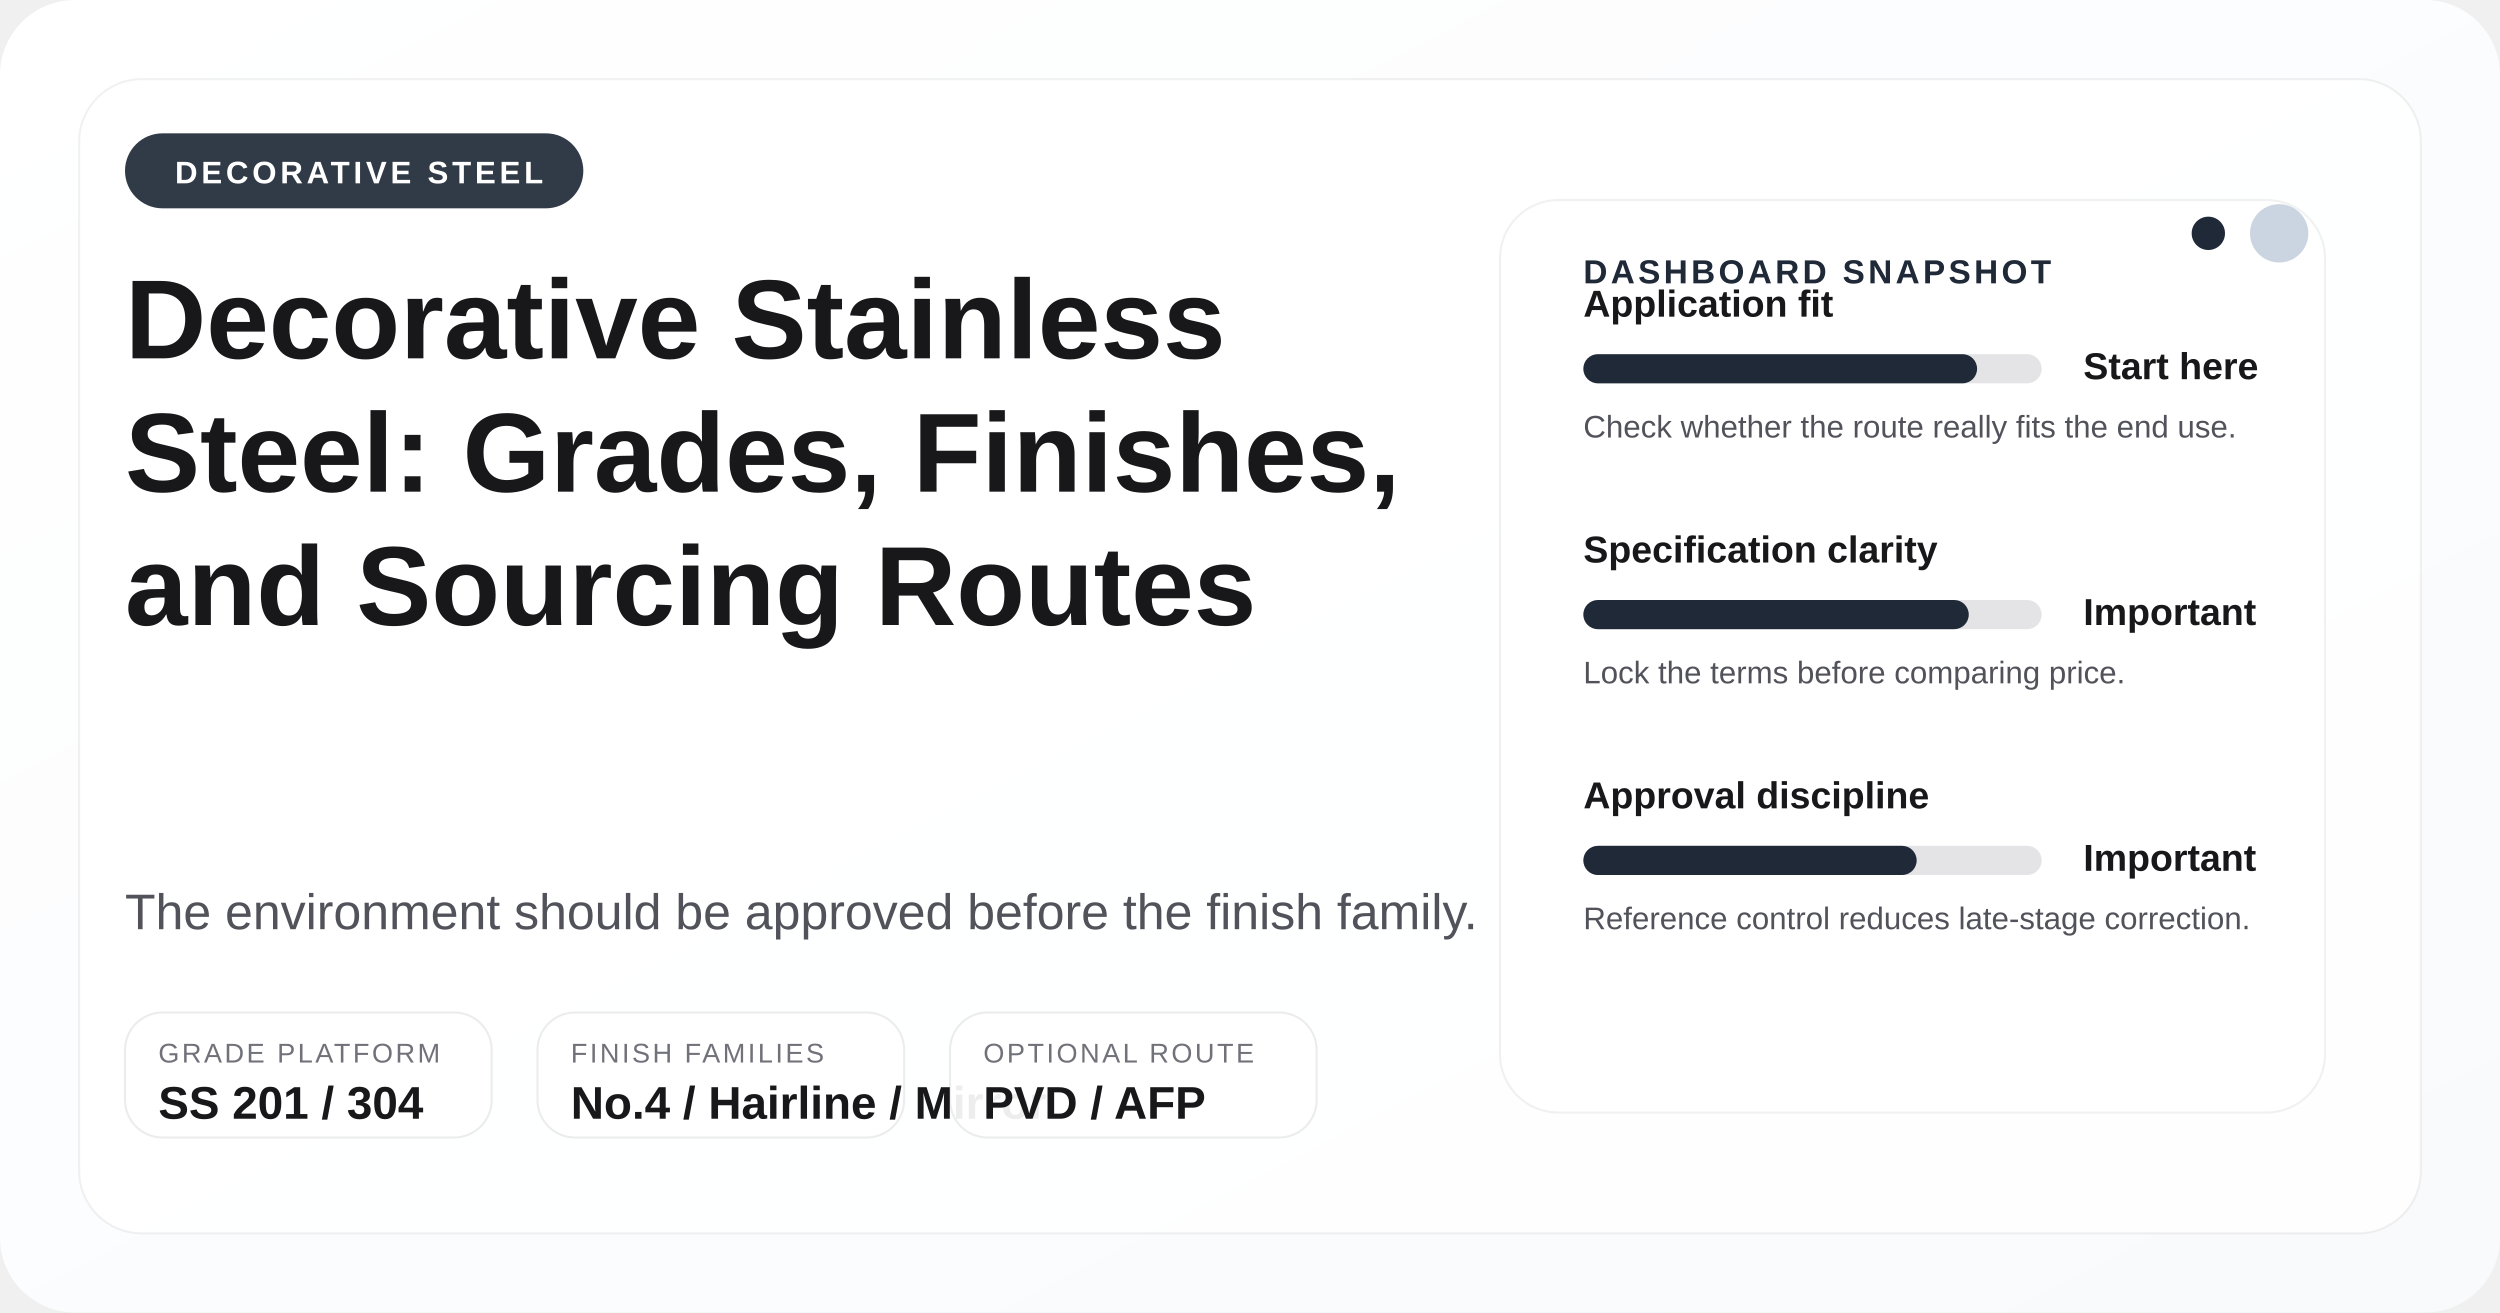
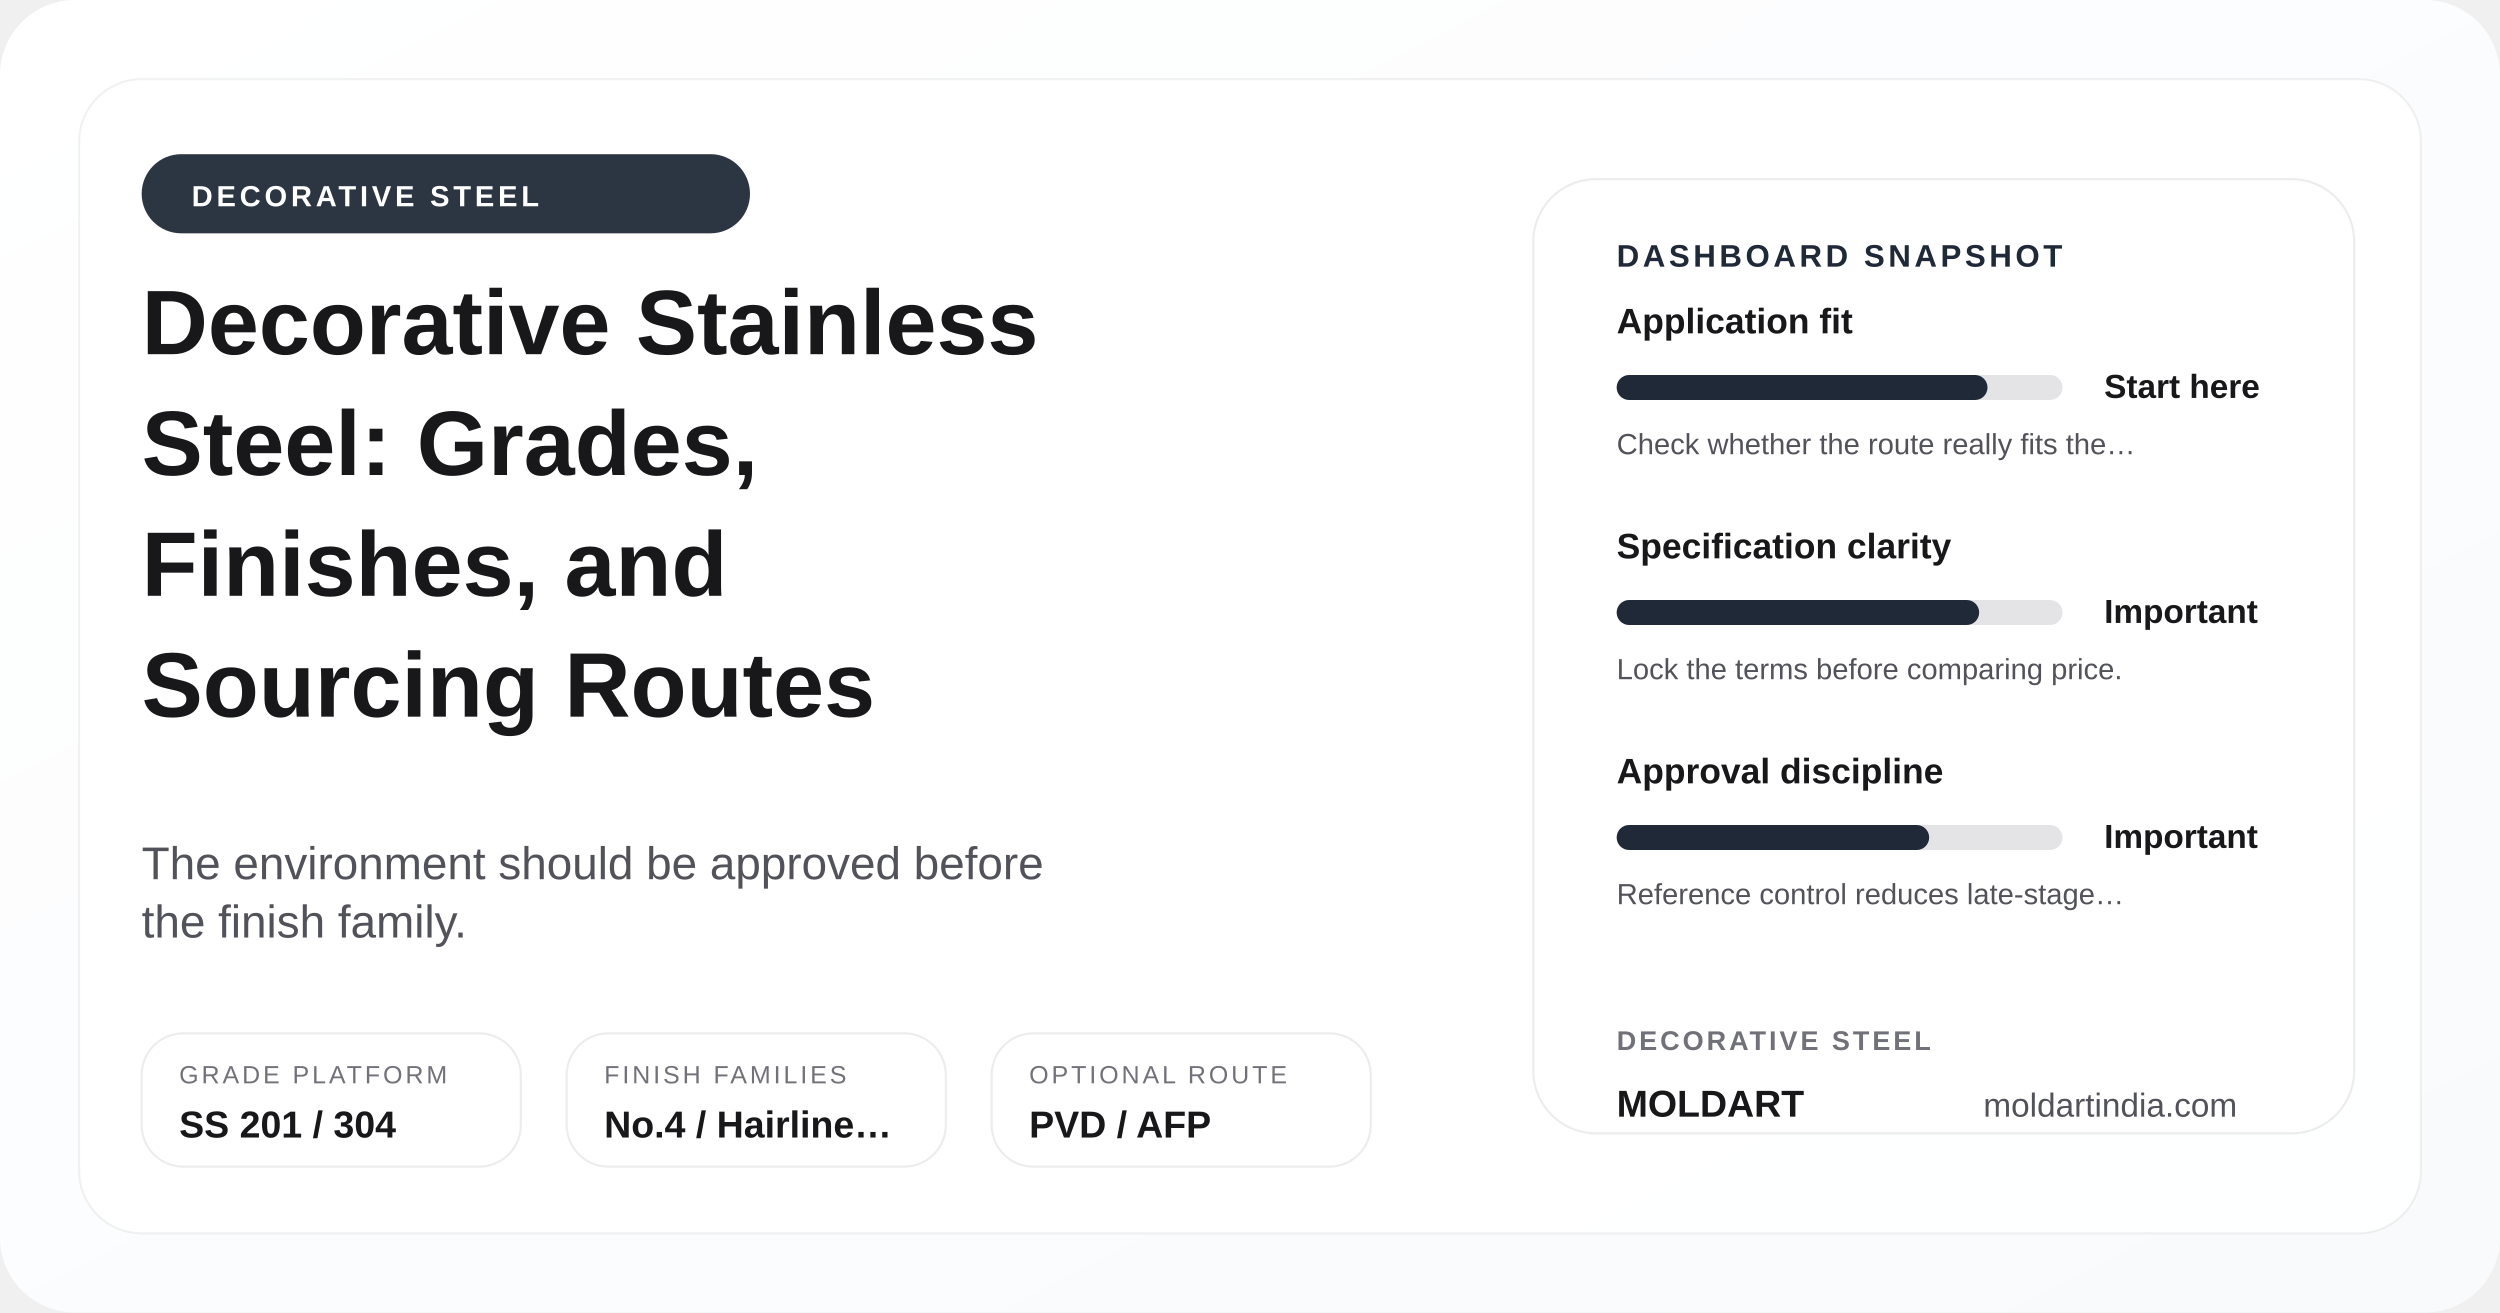
<svg xmlns="http://www.w3.org/2000/svg" width="1200" height="630" viewBox="0 0 1200 630" role="img" aria-label="Decorative Stainless Steel: Grades, Finishes, and Sourcing Routes">
  <defs>
    <linearGradient id="posterGrad-decorative-stainless-steel-sourcing-note" x1="0%" y1="0%" x2="100%" y2="100%">
      <stop offset="0%" stop-color="#ffffff" />
      <stop offset="100%" stop-color="#f8fafc" />
    </linearGradient>
  </defs>
  <rect width="1200" height="630" rx="36" fill="url(#posterGrad-decorative-stainless-steel-sourcing-note)" />
-   <rect x="38" y="38" width="1124" height="554" rx="30" fill="rgba(255,255,255,0.84)" stroke="rgba(24,24,27,0.06)" />
-   <rect x="60" y="64" width="220" height="36" rx="18" fill="#1f2937" opacity="0.92" />
-   <text x="84" y="88" font-family="Arial, sans-serif" font-size="15" font-weight="700" fill="#ffffff" letter-spacing="1.8">DECORATIVE STEEL</text>
-   <text x="60" y="172" font-family="Arial, sans-serif" font-size="54" font-weight="700" fill="#18181b">Decorative Stainless</text>
-   <text x="60" y="236" font-family="Arial, sans-serif" font-size="54" font-weight="700" fill="#18181b">Steel: Grades, Finishes,</text>
-   <text x="60" y="300" font-family="Arial, sans-serif" font-size="54" font-weight="700" fill="#18181b">and Sourcing Routes</text>
-   <text x="60" y="446" font-family="Arial, sans-serif" font-size="24" fill="#52525b">The environment should be approved before the finish family.</text>
-   <rect x="60" y="486" width="176" height="60" rx="18" fill="rgba(255,255,255,0.92)" stroke="rgba(24,24,27,0.08)" />
-   <text x="76" y="510" font-family="Arial, sans-serif" font-size="13" fill="#71717a" letter-spacing="1.2">GRADE PLATFORM</text>
-   <text x="76" y="537" font-family="Arial, sans-serif" font-size="22" font-weight="700" fill="#18181b">SS 201 / 304</text>
-   <rect x="258" y="486" width="176" height="60" rx="18" fill="rgba(255,255,255,0.92)" stroke="rgba(24,24,27,0.08)" />
-   <text x="274" y="510" font-family="Arial, sans-serif" font-size="13" fill="#71717a" letter-spacing="1.2">FINISH FAMILIES</text>
-   <text x="274" y="537" font-family="Arial, sans-serif" font-size="22" font-weight="700" fill="#18181b">No.4 / Hairline / Mirror</text>
-   <rect x="456" y="486" width="176" height="60" rx="18" fill="rgba(255,255,255,0.92)" stroke="rgba(24,24,27,0.08)" />
-   <text x="472" y="510" font-family="Arial, sans-serif" font-size="13" fill="#71717a" letter-spacing="1.2">OPTIONAL ROUTE</text>
-   <text x="472" y="537" font-family="Arial, sans-serif" font-size="22" font-weight="700" fill="#18181b">PVD / AFP</text>
-   <rect x="720" y="96" width="396" height="438" rx="28" fill="#ffffff" stroke="rgba(24,24,27,0.06)" />
-   <text x="760" y="136" font-family="Arial, sans-serif" font-size="16" font-weight="700" fill="#1f2937" letter-spacing="1.6">DASHBOARD SNAPSHOT</text>
-   <text x="760" y="152" font-family="Arial, sans-serif" font-size="18" font-weight="700" fill="#18181b">Application fit</text>
-   <rect x="760" y="170" width="220" height="14" rx="7" fill="#e4e4e7" />
-   <rect x="760" y="170" width="189" height="14" rx="7" fill="#1f2937" />
-   <text x="1000" y="182" font-family="Arial, sans-serif" font-size="18" font-weight="700" fill="#18181b">Start here</text>
-   <text x="760" y="210" font-family="Arial, sans-serif" font-size="15" fill="#52525b">Check whether the route really fits the end use.</text>
-   <text x="760" y="270" font-family="Arial, sans-serif" font-size="18" font-weight="700" fill="#18181b">Specification clarity</text>
-   <rect x="760" y="288" width="220" height="14" rx="7" fill="#e4e4e7" />
-   <rect x="760" y="288" width="185" height="14" rx="7" fill="#1f2937" />
-   <text x="1000" y="300" font-family="Arial, sans-serif" font-size="18" font-weight="700" fill="#18181b">Important</text>
-   <text x="760" y="328" font-family="Arial, sans-serif" font-size="15" fill="#52525b">Lock the terms before comparing price.</text>
-   <text x="760" y="388" font-family="Arial, sans-serif" font-size="18" font-weight="700" fill="#18181b">Approval discipline</text>
-   <rect x="760" y="406" width="220" height="14" rx="7" fill="#e4e4e7" />
-   <rect x="760" y="406" width="160" height="14" rx="7" fill="#1f2937" />
-   <text x="1000" y="418" font-family="Arial, sans-serif" font-size="18" font-weight="700" fill="#18181b">Important</text>
-   <text x="760" y="446" font-family="Arial, sans-serif" font-size="15" fill="#52525b">Reference control reduces late-stage correction.</text>
-   <circle cx="1094" cy="112" r="14" fill="#cbd5e1" />
-   <circle cx="1060" cy="112" r="8" fill="#1f2937" />
+   <rect x="38" y="38" width="1124" height="554" rx="30" fill="rgba(255,255,255,0.9)" stroke="rgba(24,24,27,0.06)" />
+   <circle cx="1072" cy="110" r="18" fill="#cbd5e1" />
+   <circle cx="1036" cy="110" r="8" fill="#1f2937" />
+   <rect x="68" y="74" width="292" height="38" rx="19" fill="#1f2937" opacity="0.94" />
+   <text x="92" y="99" font-family="Arial, sans-serif" font-size="14" font-weight="700" fill="#ffffff" letter-spacing="1.8">DECORATIVE STEEL</text>
+   <text x="68" y="170" font-family="Arial, sans-serif" font-size="44" font-weight="700" fill="#18181b">Decorative Stainless</text>
+   <text x="68" y="228" font-family="Arial, sans-serif" font-size="44" font-weight="700" fill="#18181b">Steel: Grades,</text>
+   <text x="68" y="286" font-family="Arial, sans-serif" font-size="44" font-weight="700" fill="#18181b">Finishes, and</text>
+   <text x="68" y="344" font-family="Arial, sans-serif" font-size="44" font-weight="700" fill="#18181b">Sourcing Routes</text>
+   <text x="68" y="422" font-family="Arial, sans-serif" font-size="22" fill="#52525b">The environment should be approved before</text>
+   <text x="68" y="450" font-family="Arial, sans-serif" font-size="22" fill="#52525b">the finish family.</text>
+   <rect x="68" y="496" width="182" height="64" rx="20" fill="rgba(255,255,255,0.94)" stroke="rgba(24,24,27,0.08)" />
+   <text x="86" y="520" font-family="Arial, sans-serif" font-size="12" fill="#71717a" letter-spacing="1.4">GRADE PLATFORM</text>
+   <text x="86" y="546" font-family="Arial, sans-serif" font-size="18" font-weight="700" fill="#18181b">SS 201 / 304</text>
+   <rect x="272" y="496" width="182" height="64" rx="20" fill="rgba(255,255,255,0.94)" stroke="rgba(24,24,27,0.08)" />
+   <text x="290" y="520" font-family="Arial, sans-serif" font-size="12" fill="#71717a" letter-spacing="1.4">FINISH FAMILIES</text>
+   <text x="290" y="546" font-family="Arial, sans-serif" font-size="18" font-weight="700" fill="#18181b">No.4 / Hairline…</text>
+   <rect x="476" y="496" width="182" height="64" rx="20" fill="rgba(255,255,255,0.94)" stroke="rgba(24,24,27,0.08)" />
+   <text x="494" y="520" font-family="Arial, sans-serif" font-size="12" fill="#71717a" letter-spacing="1.4">OPTIONAL ROUTE</text>
+   <text x="494" y="546" font-family="Arial, sans-serif" font-size="18" font-weight="700" fill="#18181b">PVD / AFP</text>
+   <rect x="736" y="86" width="394" height="458" rx="30" fill="#ffffff" stroke="rgba(24,24,27,0.08)" />
+   <text x="776" y="128" font-family="Arial, sans-serif" font-size="15" font-weight="700" fill="#1f2937" letter-spacing="1.7">DASHBOARD SNAPSHOT</text>
+   <text x="776" y="160" font-family="Arial, sans-serif" font-size="17" font-weight="700" fill="#18181b">Application fit</text>
+   <rect x="776" y="180" width="214" height="12" rx="6" fill="#e4e4e7" />
+   <rect x="776" y="180" width="178" height="12" rx="6" fill="#1f2937" />
+   <text x="1010" y="191" font-family="Arial, sans-serif" font-size="16" font-weight="700" fill="#18181b">Start here</text>
+   <text x="776" y="218" font-family="Arial, sans-serif" font-size="14" fill="#52525b">Check whether the route really fits the…</text>
+   <text x="776" y="268" font-family="Arial, sans-serif" font-size="17" font-weight="700" fill="#18181b">Specification clarity</text>
+   <rect x="776" y="288" width="214" height="12" rx="6" fill="#e4e4e7" />
+   <rect x="776" y="288" width="174" height="12" rx="6" fill="#1f2937" />
+   <text x="1010" y="299" font-family="Arial, sans-serif" font-size="16" font-weight="700" fill="#18181b">Important</text>
+   <text x="776" y="326" font-family="Arial, sans-serif" font-size="14" fill="#52525b">Lock the terms before comparing price.</text>
+   <text x="776" y="376" font-family="Arial, sans-serif" font-size="17" font-weight="700" fill="#18181b">Approval discipline</text>
+   <rect x="776" y="396" width="214" height="12" rx="6" fill="#e4e4e7" />
+   <rect x="776" y="396" width="150" height="12" rx="6" fill="#1f2937" />
+   <text x="1010" y="407" font-family="Arial, sans-serif" font-size="16" font-weight="700" fill="#18181b">Important</text>
+   <text x="776" y="434" font-family="Arial, sans-serif" font-size="14" fill="#52525b">Reference control reduces late-stage…</text>
+   <text x="776" y="504" font-family="Arial, sans-serif" font-size="13" font-weight="700" fill="#71717a" letter-spacing="1.4">DECORATIVE STEEL</text>
+   <text x="776" y="536" font-family="Arial, sans-serif" font-size="18" font-weight="700" fill="#18181b">MOLDART</text>
+   <text x="952" y="536" font-family="Arial, sans-serif" font-size="16" fill="#52525b">moldartindia.com</text>
</svg>
